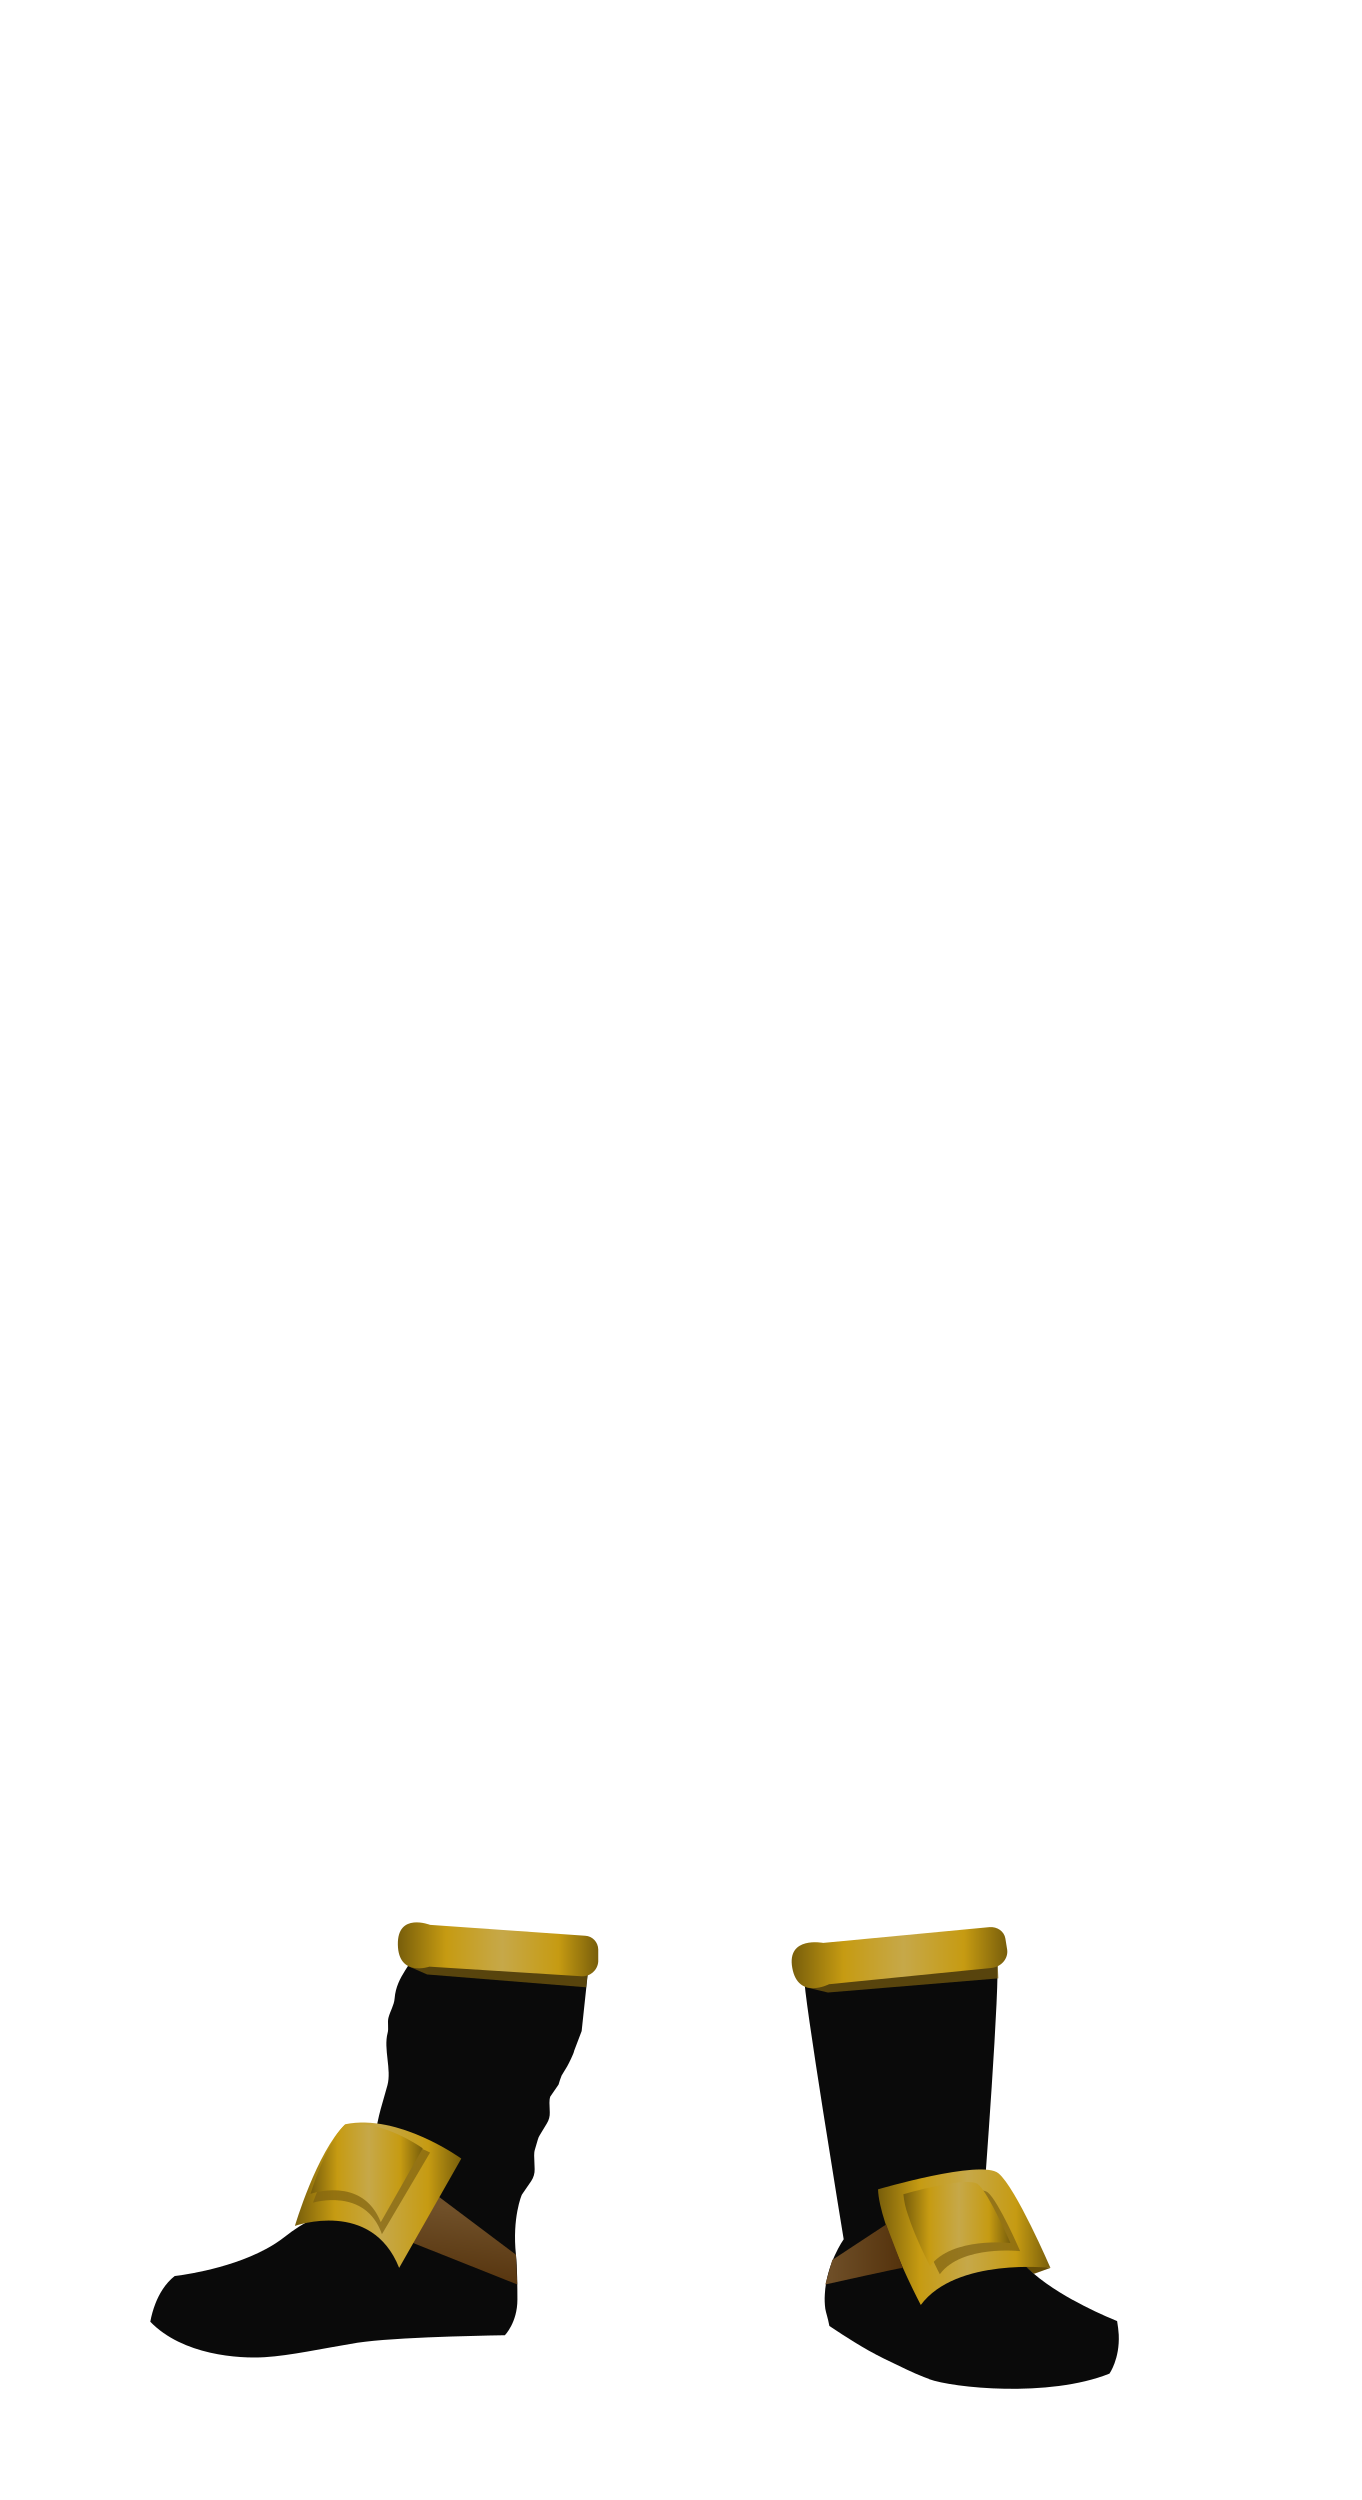
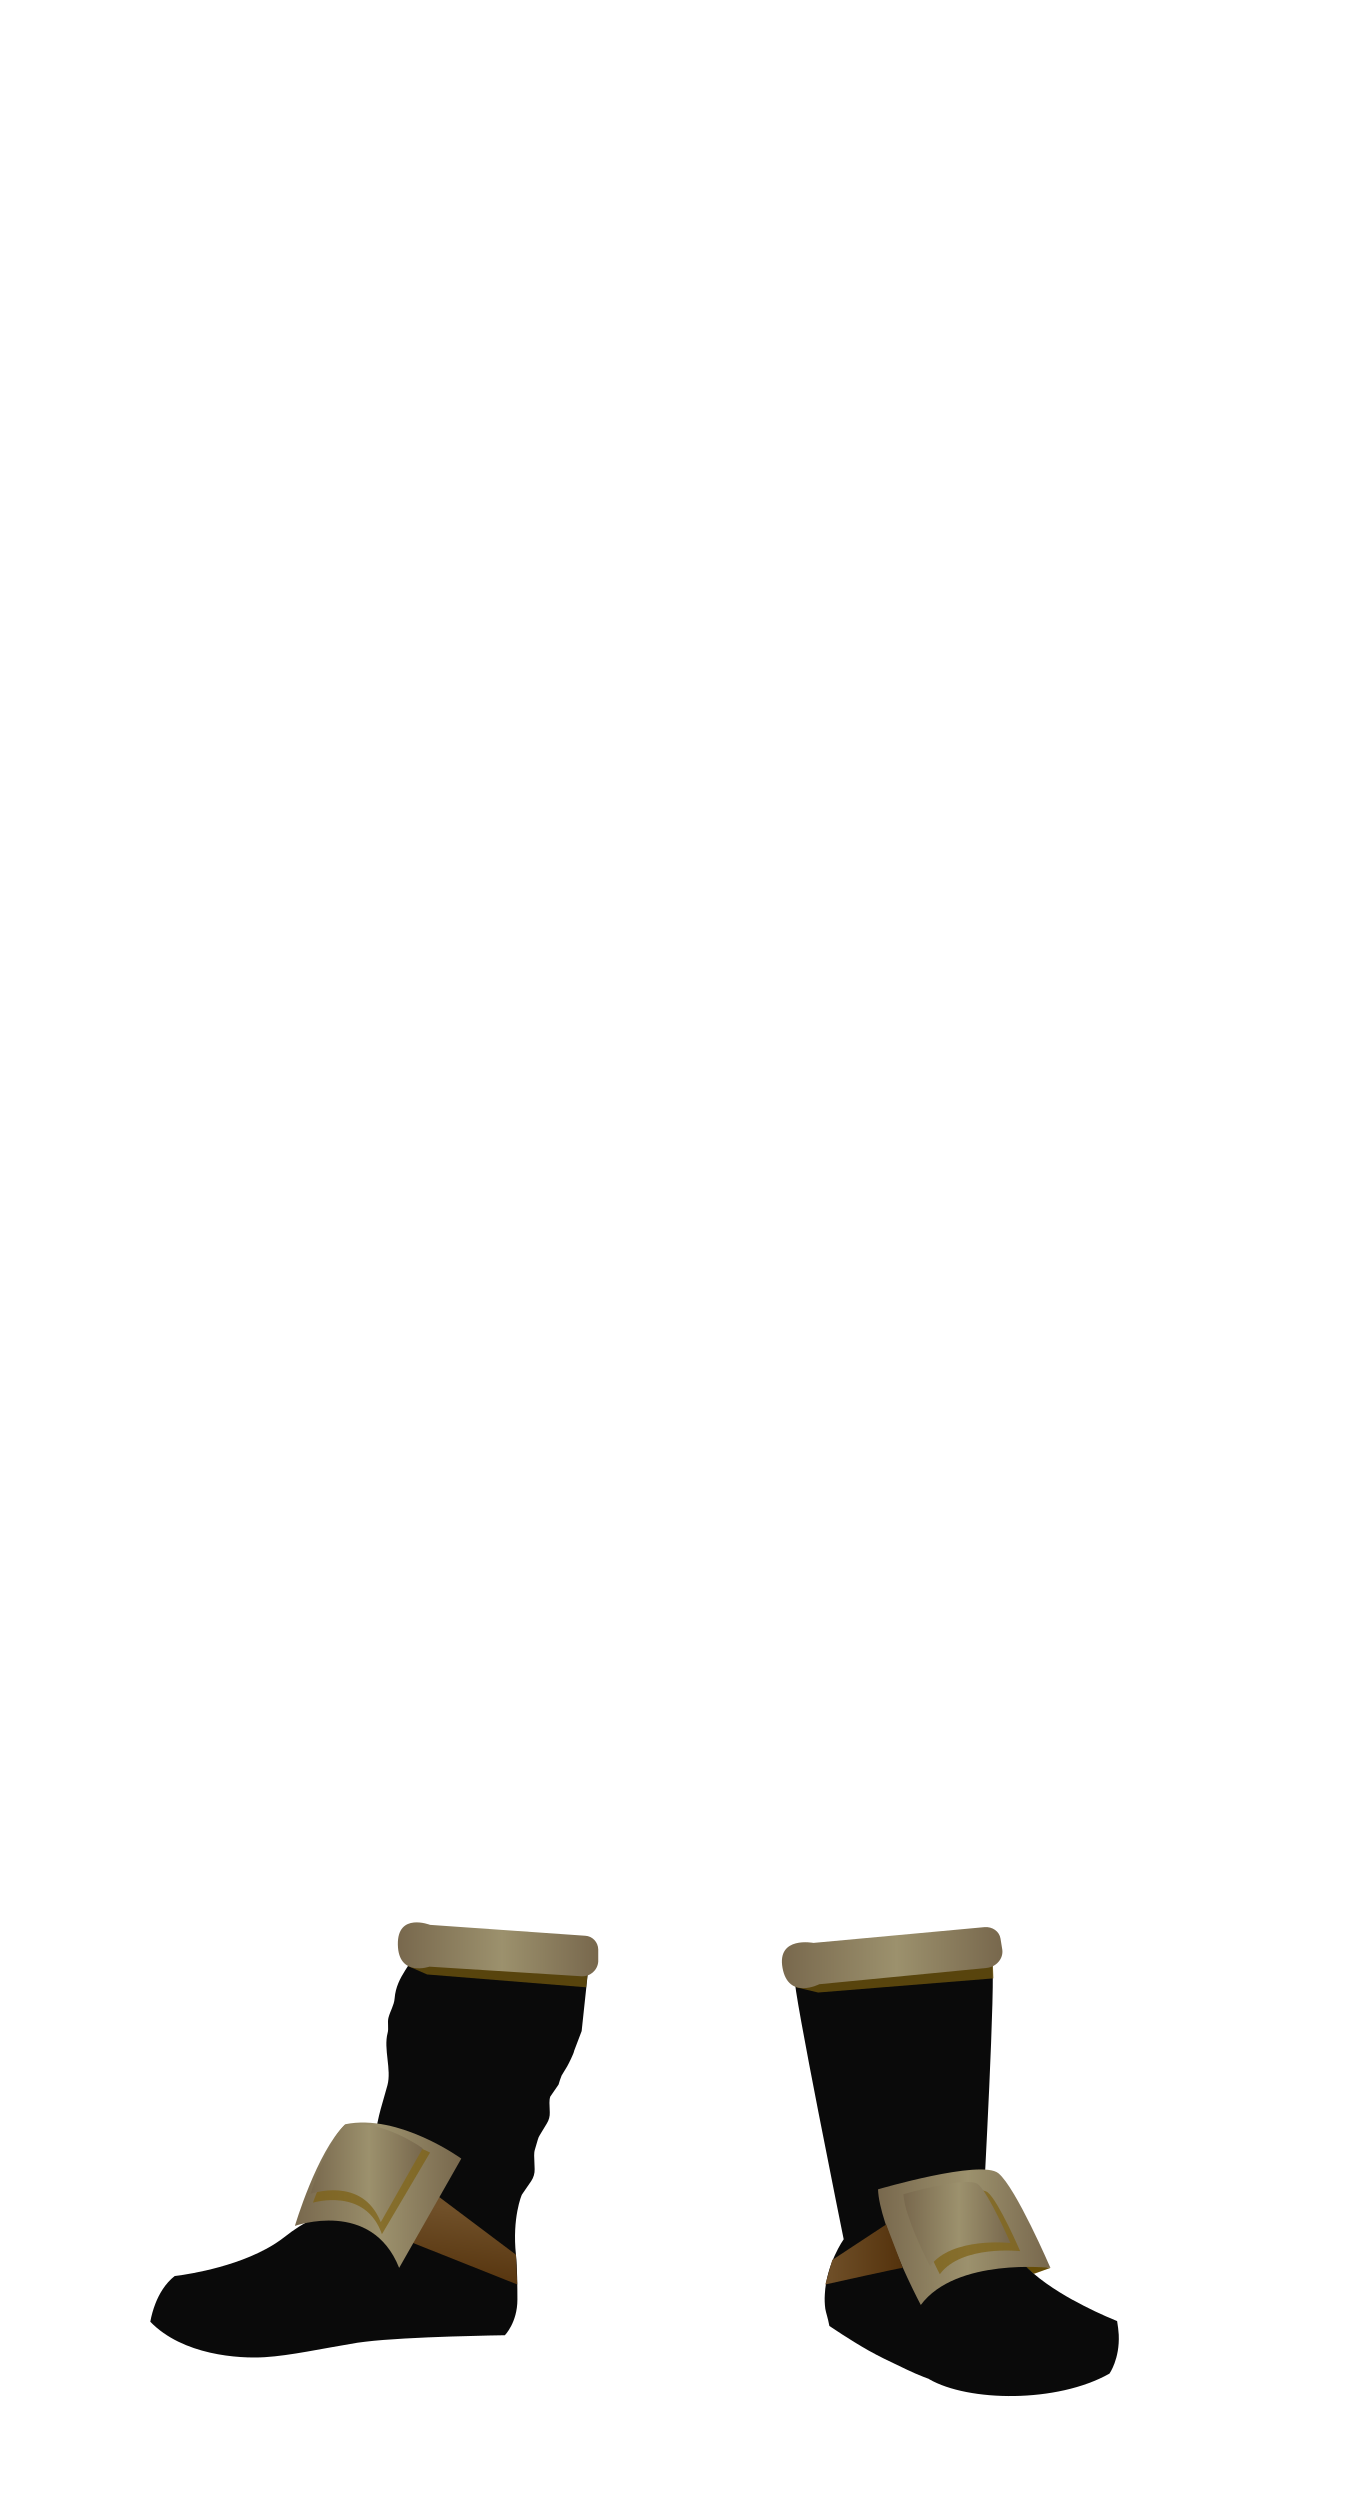
<svg xmlns="http://www.w3.org/2000/svg" version="1.1" id="Layer_1" x="0px" y="0px" viewBox="0 0 837.3 1537" style="enable-background:new 0 0 837.3 1537;" xml:space="preserve">
  <style type="text/css">
	.st0{fill:none;}
	.st1{fill:#664D07;}
	.st2{fill-rule:evenodd;clip-rule:evenodd;fill:url(#SVGID_1_);}
	.st3{fill-rule:evenodd;clip-rule:evenodd;fill:#0A0A0A;}
- 	.st4{fill-rule:evenodd;clip-rule:evenodd;fill:url(#SVGID_00000130615583881601647410000002615826586521837972_);}
- 	.st5{fill-rule:evenodd;clip-rule:evenodd;fill:url(#SVGID_00000120528083884366049750000000582593734088779908_);}
+ 	.st4{fill-rule:evenodd;clip-rule:evenodd;fill:url(#SVGID_00000029044396503230949390000012657764726377835648_);}
+ 	.st5{fill-rule:evenodd;clip-rule:evenodd;fill:url(#SVGID_00000017480994339798379150000005154655303800729238_);}
	.st6{opacity:0.68;}
	.st7{fill-rule:evenodd;clip-rule:evenodd;fill:#7C5F0E;}
- 	.st8{fill-rule:evenodd;clip-rule:evenodd;fill:url(#SVGID_00000161608369053144520470000011767294607465347262_);}
+ 	.st8{fill-rule:evenodd;clip-rule:evenodd;fill:url(#SVGID_00000136371964924856254030000002862460200520071858_);}
	.st9{fill:#7C5F0E;}
- 	.st10{fill:url(#SVGID_00000008859738870412770100000012664559228877093529_);}
- 	.st11{fill:url(#SVGID_00000119111959524166425720000011119301982672618940_);}
- 	.st12{fill:url(#SVGID_00000015343541948340164050000009468756779533845686_);}
- 	.st13{fill:url(#SVGID_00000091722355312516275260000004177455765011046813_);}
- 	.st14{fill:url(#SVGID_00000183958800036426482000000015111061074105872521_);}
+ 	.st10{fill:url(#SVGID_00000029030061423185406480000009185244538652748972_);}
+ 	.st11{fill:url(#SVGID_00000127759982978241897290000009559263437959873192_);}
+ 	.st12{fill:url(#SVGID_00000134239389411557509610000015966891110899400583_);}
+ 	.st13{fill:url(#SVGID_00000132058503396202440430000002349429431350311097_);}
+ 	.st14{fill:url(#SVGID_00000169551697657040727020000010364584688089614501_);}
</style>
  <g id="Layer_2_00000016049907868336865560000003378942461057318784_">
    <g id="base">
      <rect class="st0" width="837.3" height="1537" />
    </g>
    <g id="Layer_24">
      <polygon class="st1" points="645.8,1394.3 635.5,1398 625.7,1389.7   " />
-       <linearGradient id="SVGID_1_" gradientUnits="userSpaceOnUse" x1="263.671" y1="176.53" x2="263" y2="224.318" gradientTransform="matrix(1 0 0 -1 0 1538)">
+       <linearGradient id="SVGID_1_" gradientUnits="userSpaceOnUse" x1="263.67" y1="435.434" x2="263.001" y2="387.682" gradientTransform="matrix(1 0 0 1 0 926)">
        <stop offset="0" style="stop-color:#FFA486" />
        <stop offset="1" style="stop-color:#FFB886" />
      </linearGradient>
      <path class="st2" d="M240.3,1314l-12.6,35.3c0,0,36.7,15.7,50.8,11.2s20.8-11.2,20.8-11.2S258.5,1316.1,240.3,1314z" />
      <path class="st3" d="M317.2,1386.2c0.8,7.4,0.9,20.7,0.9,27.6c0,14.1-7.7,21.9-7.7,21.9s-60,0.8-85.9,4c-1.7,0.2-3.3,0.4-4.7,0.6    c-22.4,3.7-41.1,7.9-57,8.9s-50.5-1.2-70.4-21.8c0.7-3.9,1.8-7.7,3.2-11.3c2.2-5.6,5.9-12.2,11.8-16.8c0,0,31.6-3.4,55.9-16.5    c4-2.1,7.9-4.6,11.5-7.4c24.1-19.3,49.6-21.6,49.6-21.6s2.5-8.9,6.3-22.6c1.4-5.1-1-10.7-0.1-17.1c1.7-13.7,4.9-21.9,7.6-32.1    c2.6-9.7-2.5-22.2,0.1-32.1c0.8-2.9-0.2-6.4,0.5-9.3c1.1-4.3,3.5-7.8,3.8-11.9c1.1-14.2,11.6-21.4,13.7-31.4c0,0,59.8,5.9,65.9,4    s32.3,4.3,40,4.3l-4.6,43.1l-4.6,12.1c-0.2,1.7-3.5,8.2-4.3,9.6l-3.4,5.6c-0.7,1.8-1.4,3.7-1.9,5.6l-5.1,7.4    c-0.4,1.2-0.5,2.5-0.5,3.8l0.2,5.9c0.1,2.4-0.5,4.7-1.8,6.8l-4.3,7.1c-0.6,0.9-1,1.9-1.3,3l-1.7,5.8c-0.4,1.2-0.5,2.5-0.5,3.8    l0.3,8.4c0.1,2.6-0.7,5.2-2.1,7.3l-5.7,8.3C320.7,1349.4,314.8,1363.6,317.2,1386.2z" />
-       <linearGradient id="SVGID_00000079483544922987681930000007087334985526404251_" gradientUnits="userSpaceOnUse" x1="287.48" y1="179.72" x2="281.78" y2="131.78" gradientTransform="matrix(1 0 0 -1 0 1538)">
+       <linearGradient id="SVGID_00000049921222964142685730000016686234737445187740_" gradientUnits="userSpaceOnUse" x1="287.467" y1="432.279" x2="281.767" y2="480.218" gradientTransform="matrix(1 0 0 1 0 926)">
        <stop offset="1.000000e-02" style="stop-color:#705029" />
        <stop offset="1" style="stop-color:#54320C" />
      </linearGradient>
-       <polygon style="fill-rule:evenodd;clip-rule:evenodd;fill:url(#SVGID_00000079483544922987681930000007087334985526404251_);" points="    268.5,1349.6 317.2,1386.2 318,1404.5 249.2,1377.1   " />
-       <path class="st3" d="M687.8,1435.4c0.7,14.9-5.7,23.9-5.7,23.9c-37.4,15-96.5,8.7-110.9,3.4v-0.1c-1.1-0.4-2.2-0.8-3.2-1.2    c-7.2-2.8-12.2-5.4-24.5-11.3c-3-1.5-6.3-3.2-9.5-5c-12-6.8-24.1-15.1-24.1-15.1c-1-5.3-2-7.7-2.5-10.5c-0.4-3-0.5-5.9-0.3-8.9    c0.9-18.8,11.6-33.9,11.6-33.9s-25.7-156.4-24.1-160.4c7.7-19,118.3-11,118.3-11c2.5,7.9-8.3,149.6-8.3,149.6l0,0.1    c1.8,4.7,4,9.1,6.7,13.3h0c5.1,8.4,11,16.2,17.7,23.3c8,8.7,19.7,16.4,30.5,22.4c0,0,0.1,0,0.1,0c8.8,4.9,17.9,9.2,27.2,13    C687.3,1429.8,687.6,1432.6,687.8,1435.4z" />
-       <linearGradient id="SVGID_00000073703750139881737940000006032907228943337619_" gradientUnits="userSpaceOnUse" x1="181.33" y1="1349.604" x2="283.62" y2="1349.604">
-         <stop offset="2.192982e-03" style="stop-color:#785E0B" />
-         <stop offset="0.241" style="stop-color:#C69B12" />
-         <stop offset="0.52" style="stop-color:#C6A849" />
-         <stop offset="0.8" style="stop-color:#C69B12" />
-         <stop offset="1" style="stop-color:#785E0B" />
+       <polygon style="fill-rule:evenodd;clip-rule:evenodd;fill:url(#SVGID_00000049921222964142685730000016686234737445187740_);" points="    268.5,1349.6 317.2,1386.2 318,1404.5 249.2,1377.1   " />
+       <path class="st3" d="M687.8,1435.4c0.7,14.9-5.7,23.9-5.7,23.9c-32.2,18.2-86.7,17.4-110.9,3.4v-0.1c-1.1-0.4-2.2-0.8-3.2-1.2    c-7.2-2.8-12.2-5.4-24.5-11.3c-3-1.5-6.3-3.2-9.5-5c-12-6.8-24.1-15.1-24.1-15.1c-1-5.3-2-7.7-2.5-10.5c-0.4-3-0.5-5.9-0.3-8.9    c0.9-18.8,11.6-33.9,11.6-33.9s-31.7-156.4-30.1-160.4c7.7-19,121.3-11,121.3-11c2.5,7.9-5.3,149.6-5.3,149.6v0.1    c1.8,4.7,4,9.1,6.7,13.3l0,0c5.1,8.4,11,16.2,17.7,23.3c8,8.7,19.7,16.4,30.5,22.4h0.1c8.8,4.9,17.9,9.2,27.2,13    C687.3,1429.8,687.6,1432.6,687.8,1435.4z" />
+       <linearGradient id="SVGID_00000018917577071530731820000007395891643295225271_" gradientUnits="userSpaceOnUse" x1="181.3" y1="188.384" x2="283.6" y2="188.384" gradientTransform="matrix(1 0 0 -1 0 1538)">
+         <stop offset="0" style="stop-color:#78684D" />
+         <stop offset="0.52" style="stop-color:#9C916D" />
+         <stop offset="0.993" style="stop-color:#78684D" />
      </linearGradient>
-       <path style="fill-rule:evenodd;clip-rule:evenodd;fill:url(#SVGID_00000073703750139881737940000006032907228943337619_);" d="    M181.3,1368.5c0,0,47.2-16.9,64.1,25.8l38.2-67.2c0,0-38.5-27.9-71.4-21.1C194.7,1323.2,181.3,1368.5,181.3,1368.5z" />
+       <path style="fill-rule:evenodd;clip-rule:evenodd;fill:url(#SVGID_00000018917577071530731820000007395891643295225271_);" d="    M181.3,1368.5c0,0,47.2-16.9,64.1,25.8l38.2-67.2c0,0-38.5-27.9-71.4-21.1C194.7,1323.2,181.3,1368.5,181.3,1368.5z" />
      <g class="st6">
        <path class="st7" d="M192.4,1354.2c0,0,32.3-9.8,42.4,19.4l29.6-50.2c0,0-26.7-13.9-49.1-10.4     C202.8,1324.1,192.4,1354.2,192.4,1354.2z" />
      </g>
-       <linearGradient id="SVGID_00000085952311482021682380000002160284712276069278_" gradientUnits="userSpaceOnUse" x1="190.92" y1="1336.094" x2="259.93" y2="1336.094">
-         <stop offset="2.192982e-03" style="stop-color:#785E0B" />
-         <stop offset="0.241" style="stop-color:#C69B12" />
-         <stop offset="0.52" style="stop-color:#C6A849" />
-         <stop offset="0.8" style="stop-color:#C69B12" />
-         <stop offset="1" style="stop-color:#785E0B" />
+       <linearGradient id="SVGID_00000091693829144485482340000000548579048501265552_" gradientUnits="userSpaceOnUse" x1="190.9" y1="201.962" x2="259.9" y2="201.962" gradientTransform="matrix(1 0 0 -1 0 1538)">
+         <stop offset="0" style="stop-color:#78684D" />
+         <stop offset="0.52" style="stop-color:#9C916D" />
+         <stop offset="0.993" style="stop-color:#78684D" />
      </linearGradient>
-       <path style="fill-rule:evenodd;clip-rule:evenodd;fill:url(#SVGID_00000085952311482021682380000002160284712276069278_);" d="    M190.9,1348.8c0,0,31.8-11.4,43.2,17.4l25.8-45.4c0,0-26-18.8-48.1-14.2C200,1318.3,190.9,1348.8,190.9,1348.8z" />
+       <path style="fill-rule:evenodd;clip-rule:evenodd;fill:url(#SVGID_00000091693829144485482340000000548579048501265552_);" d="    M190.9,1348.8c0,0,31.8-11.4,43.2,17.4l25.8-45.4c0,0-26-18.8-48.1-14.2C200,1318.3,190.9,1348.8,190.9,1348.8z" />
      <g class="st6">
        <polygon class="st9" points="250.7,1208.7 262.6,1213.9 360.4,1221.8 362.1,1205.7    " />
      </g>
-       <linearGradient id="SVGID_00000145057510535050135180000008915195655460382395_" gradientUnits="userSpaceOnUse" x1="244.623" y1="1198.458" x2="367.85" y2="1198.458">
-         <stop offset="2.192982e-03" style="stop-color:#785E0B" />
-         <stop offset="0.241" style="stop-color:#C69B12" />
-         <stop offset="0.52" style="stop-color:#C6A849" />
-         <stop offset="0.8" style="stop-color:#C69B12" />
-         <stop offset="1" style="stop-color:#785E0B" />
+       <linearGradient id="SVGID_00000110433702744072826030000000207249707287835544_" gradientUnits="userSpaceOnUse" x1="244.594" y1="339.551" x2="367.8" y2="339.551" gradientTransform="matrix(1 0 0 -1 0 1538)">
+         <stop offset="0" style="stop-color:#78684D" />
+         <stop offset="0.52" style="stop-color:#9C916D" />
+         <stop offset="0.993" style="stop-color:#78684D" />
      </linearGradient>
-       <path style="fill:url(#SVGID_00000145057510535050135180000008915195655460382395_);" d="M264.4,1183.4c0,0-20.2-7.9-19.8,12.2    s19.4,13.5,19.4,13.5l93.3,5.9c5.4,0.4,10.1-3.6,10.5-9c0-0.2,0-0.4,0-0.6v-6.9c-0.1-4.5-3.6-8.2-8-8.4L264.4,1183.4z" />
+       <path style="fill:url(#SVGID_00000110433702744072826030000000207249707287835544_);" d="M264.4,1183.4c0,0-20.2-7.9-19.8,12.2    s19.4,13.5,19.4,13.5l93.3,5.9c5.4,0.4,10.1-3.6,10.5-9c0-0.2,0-0.4,0-0.6v-6.9c-0.1-4.5-3.6-8.2-8-8.4L264.4,1183.4z" />
      <g class="st6">
-         <polygon class="st9" points="495.5,1221.8 509,1225 613.8,1216.3 613,1200    " />
+         <polygon class="st9" points="489.5,1221.8 503,1225 610.8,1216.3 610,1200    " />
      </g>
-       <linearGradient id="SVGID_00000036243016734986843280000007012647388131224964_" gradientUnits="userSpaceOnUse" x1="486.674" y1="1203.545" x2="619.182" y2="1203.545">
-         <stop offset="2.192982e-03" style="stop-color:#785E0B" />
-         <stop offset="0.241" style="stop-color:#C69B12" />
-         <stop offset="0.52" style="stop-color:#C6A849" />
-         <stop offset="0.8" style="stop-color:#C69B12" />
-         <stop offset="1" style="stop-color:#785E0B" />
+       <linearGradient id="SVGID_00000047750239555060253840000005764697938589346462_" gradientUnits="userSpaceOnUse" x1="480.711" y1="334.455" x2="616.294" y2="334.455" gradientTransform="matrix(1 0 0 -1 0 1538)">
+         <stop offset="0" style="stop-color:#78684D" />
+         <stop offset="0.52" style="stop-color:#9C916D" />
+         <stop offset="0.993" style="stop-color:#78684D" />
      </linearGradient>
-       <path style="fill:url(#SVGID_00000036243016734986843280000007012647388131224964_);" d="M506.1,1194.5c0,0-22.6-4.4-19,15.4    s22.6,10,22.6,10l99.8-10c6.1-0.6,10.5-5.8,9.7-11.3l-1.1-6.8c-0.7-4.4-5-7.4-9.8-7L506.1,1194.5z" />
-       <linearGradient id="SVGID_00000105415699180191099760000013427653235943875715_" gradientUnits="userSpaceOnUse" x1="539.78" y1="1375.499" x2="645.83" y2="1375.499">
-         <stop offset="2.192982e-03" style="stop-color:#785E0B" />
-         <stop offset="0.241" style="stop-color:#C69B12" />
-         <stop offset="0.52" style="stop-color:#C6A849" />
-         <stop offset="0.8" style="stop-color:#C69B12" />
-         <stop offset="1" style="stop-color:#785E0B" />
+       <path style="fill:url(#SVGID_00000047750239555060253840000005764697938589346462_);" d="M500.1,1194.5c0,0-22.6-4.4-19,15.4    s22.6,10,22.6,10l102.8-10c6.1-0.6,10.5-5.8,9.7-11.3l-1.1-6.8c-0.7-4.4-5-7.4-9.8-7L500.1,1194.5z" />
+       <linearGradient id="SVGID_00000108297601881401207190000013356381003052795317_" gradientUnits="userSpaceOnUse" x1="539.8" y1="162.559" x2="645.8" y2="162.559" gradientTransform="matrix(1 0 0 -1 0 1538)">
+         <stop offset="0" style="stop-color:#78684D" />
+         <stop offset="0.52" style="stop-color:#9C916D" />
+         <stop offset="0.993" style="stop-color:#78684D" />
      </linearGradient>
-       <path style="fill:url(#SVGID_00000105415699180191099760000013427653235943875715_);" d="M539.8,1346c0,0,63.3-18.6,74-9.9    s32,58.2,32,58.2s-58-6.5-79.7,22.8c0,0-14.5-27.4-22-50.9C541.7,1358.7,540,1351.6,539.8,1346z" />
-       <linearGradient id="SVGID_00000071545024543866871760000009335306808923955876_" gradientUnits="userSpaceOnUse" x1="507.45" y1="151.93" x2="555.102" y2="151.93" gradientTransform="matrix(1 0 0 -1 0 1538)">
+       <path style="fill:url(#SVGID_00000108297601881401207190000013356381003052795317_);" d="M539.8,1346c0,0,63.3-18.6,74-9.9    s32,58.2,32,58.2s-58-6.5-79.7,22.8c0,0-14.5-27.4-22-50.9C541.7,1358.7,540,1351.6,539.8,1346z" />
+       <linearGradient id="SVGID_00000016054116747880959140000015881452235919120013_" gradientUnits="userSpaceOnUse" x1="507.45" y1="460.05" x2="555.102" y2="460.05" gradientTransform="matrix(1 0 0 1 0 926)">
        <stop offset="1.000000e-02" style="stop-color:#705029" />
        <stop offset="1" style="stop-color:#54320C" />
      </linearGradient>
-       <path style="fill:url(#SVGID_00000071545024543866871760000009335306808923955876_);" d="M511.7,1389.4l33.1-21.8    c0,0,10.4,27.1,10.2,26.7s-47.6,10.2-47.6,10.2L511.7,1389.4z" />
+       <path style="fill:url(#SVGID_00000016054116747880959140000015881452235919120013_);" d="M511.7,1389.4l33.1-21.8    c0,0,10.4,27.1,10.2,26.7s-47.6,10.2-47.6,10.2L511.7,1389.4z" />
      <g class="st6">
        <path class="st9" d="M561.4,1354c0,0,39.3-11.5,45.9-6.1s19.9,36.1,19.9,36.1s-36-4-49.4,14.2c0,0-9-17-13.6-31.6     C562.7,1362.5,561.8,1358.3,561.4,1354z" />
      </g>
-       <linearGradient id="SVGID_00000016069093525433964260000008810321796986774934_" gradientUnits="userSpaceOnUse" x1="555.43" y1="1367.292" x2="621.18" y2="1367.292">
-         <stop offset="2.192982e-03" style="stop-color:#785E0B" />
-         <stop offset="0.241" style="stop-color:#C69B12" />
-         <stop offset="0.52" style="stop-color:#C6A849" />
-         <stop offset="0.8" style="stop-color:#C69B12" />
-         <stop offset="1" style="stop-color:#785E0B" />
+       <linearGradient id="SVGID_00000128482045544923152230000008093789526629660863_" gradientUnits="userSpaceOnUse" x1="555.4" y1="170.671" x2="621.2" y2="170.671" gradientTransform="matrix(1 0 0 -1 0 1538)">
+         <stop offset="0" style="stop-color:#78684D" />
+         <stop offset="0.52" style="stop-color:#9C916D" />
+         <stop offset="0.993" style="stop-color:#78684D" />
      </linearGradient>
-       <path style="fill:url(#SVGID_00000016069093525433964260000008810321796986774934_);" d="M555.4,1349c0,0,39.3-11.5,45.9-6.1    s19.9,36.1,19.9,36.1s-36-4-49.4,14.2c0,0-9-17-13.6-31.6C556.7,1357.5,555.8,1353.3,555.4,1349z" />
+       <path style="fill:url(#SVGID_00000128482045544923152230000008093789526629660863_);" d="M555.4,1349c0,0,39.3-11.5,45.9-6.1    s19.9,36.1,19.9,36.1s-36-4-49.4,14.2c0,0-9-17-13.6-31.6C556.7,1357.5,555.8,1353.3,555.4,1349z" />
    </g>
  </g>
</svg>
